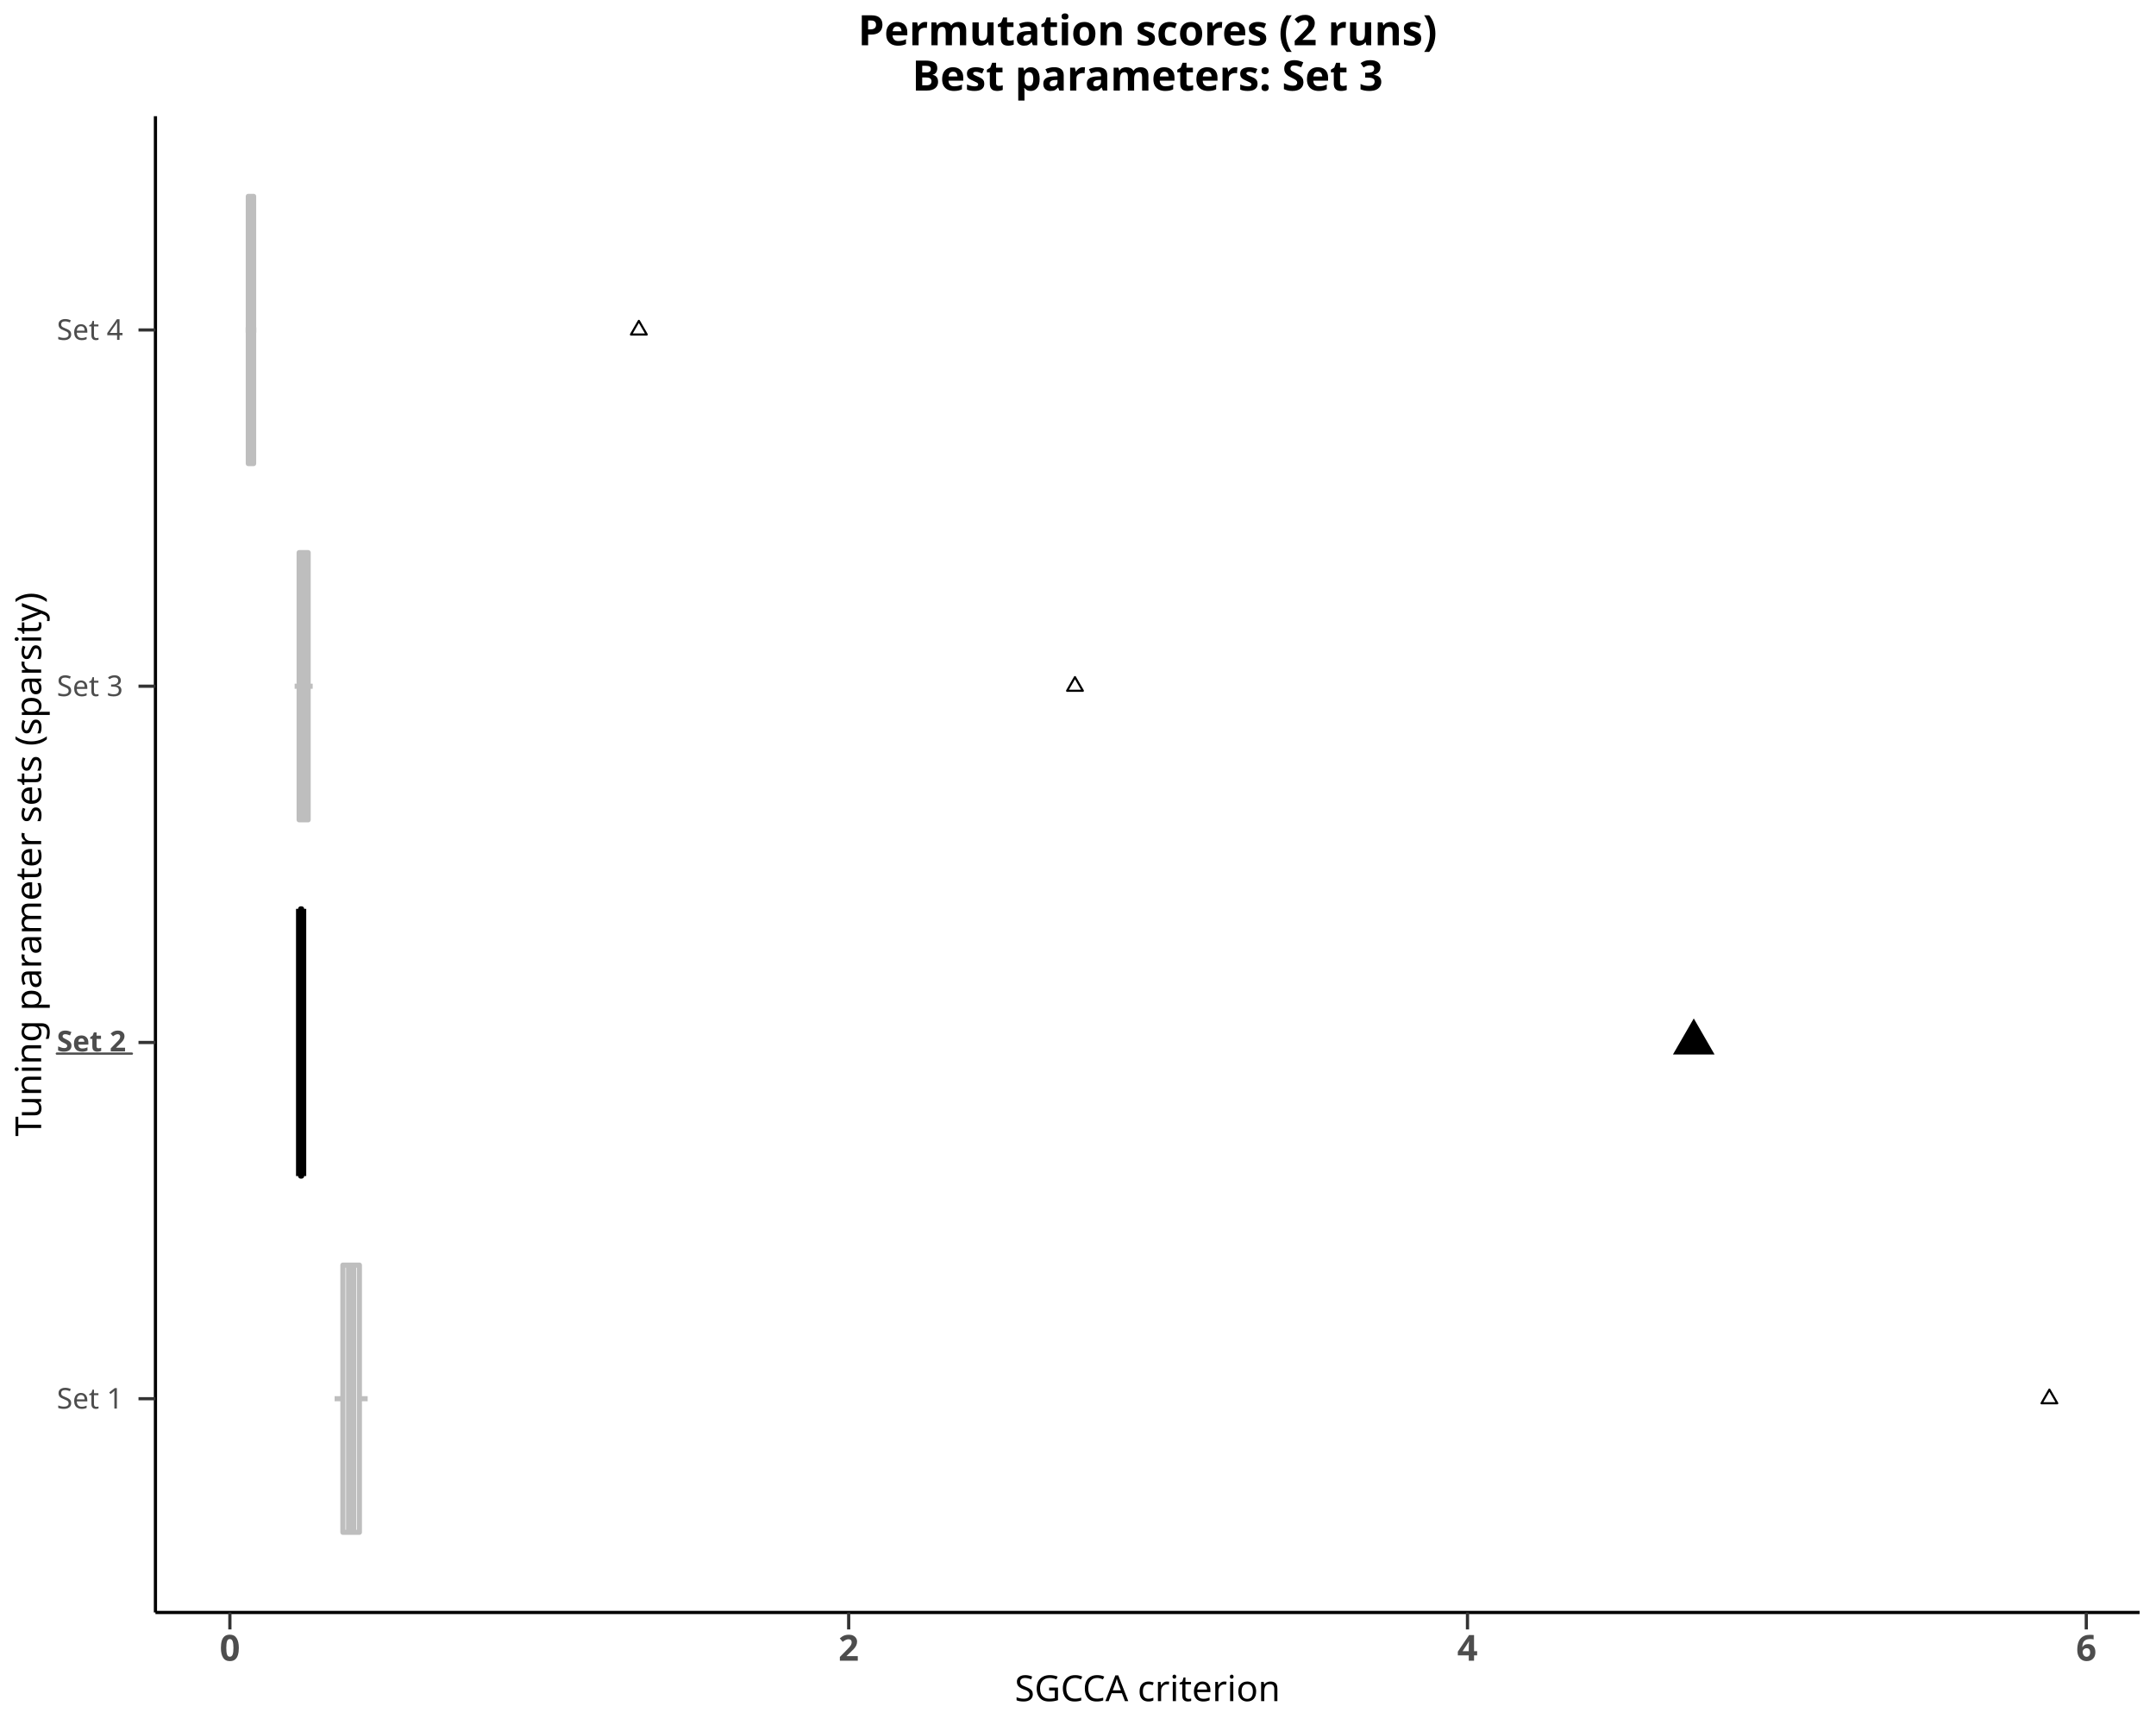
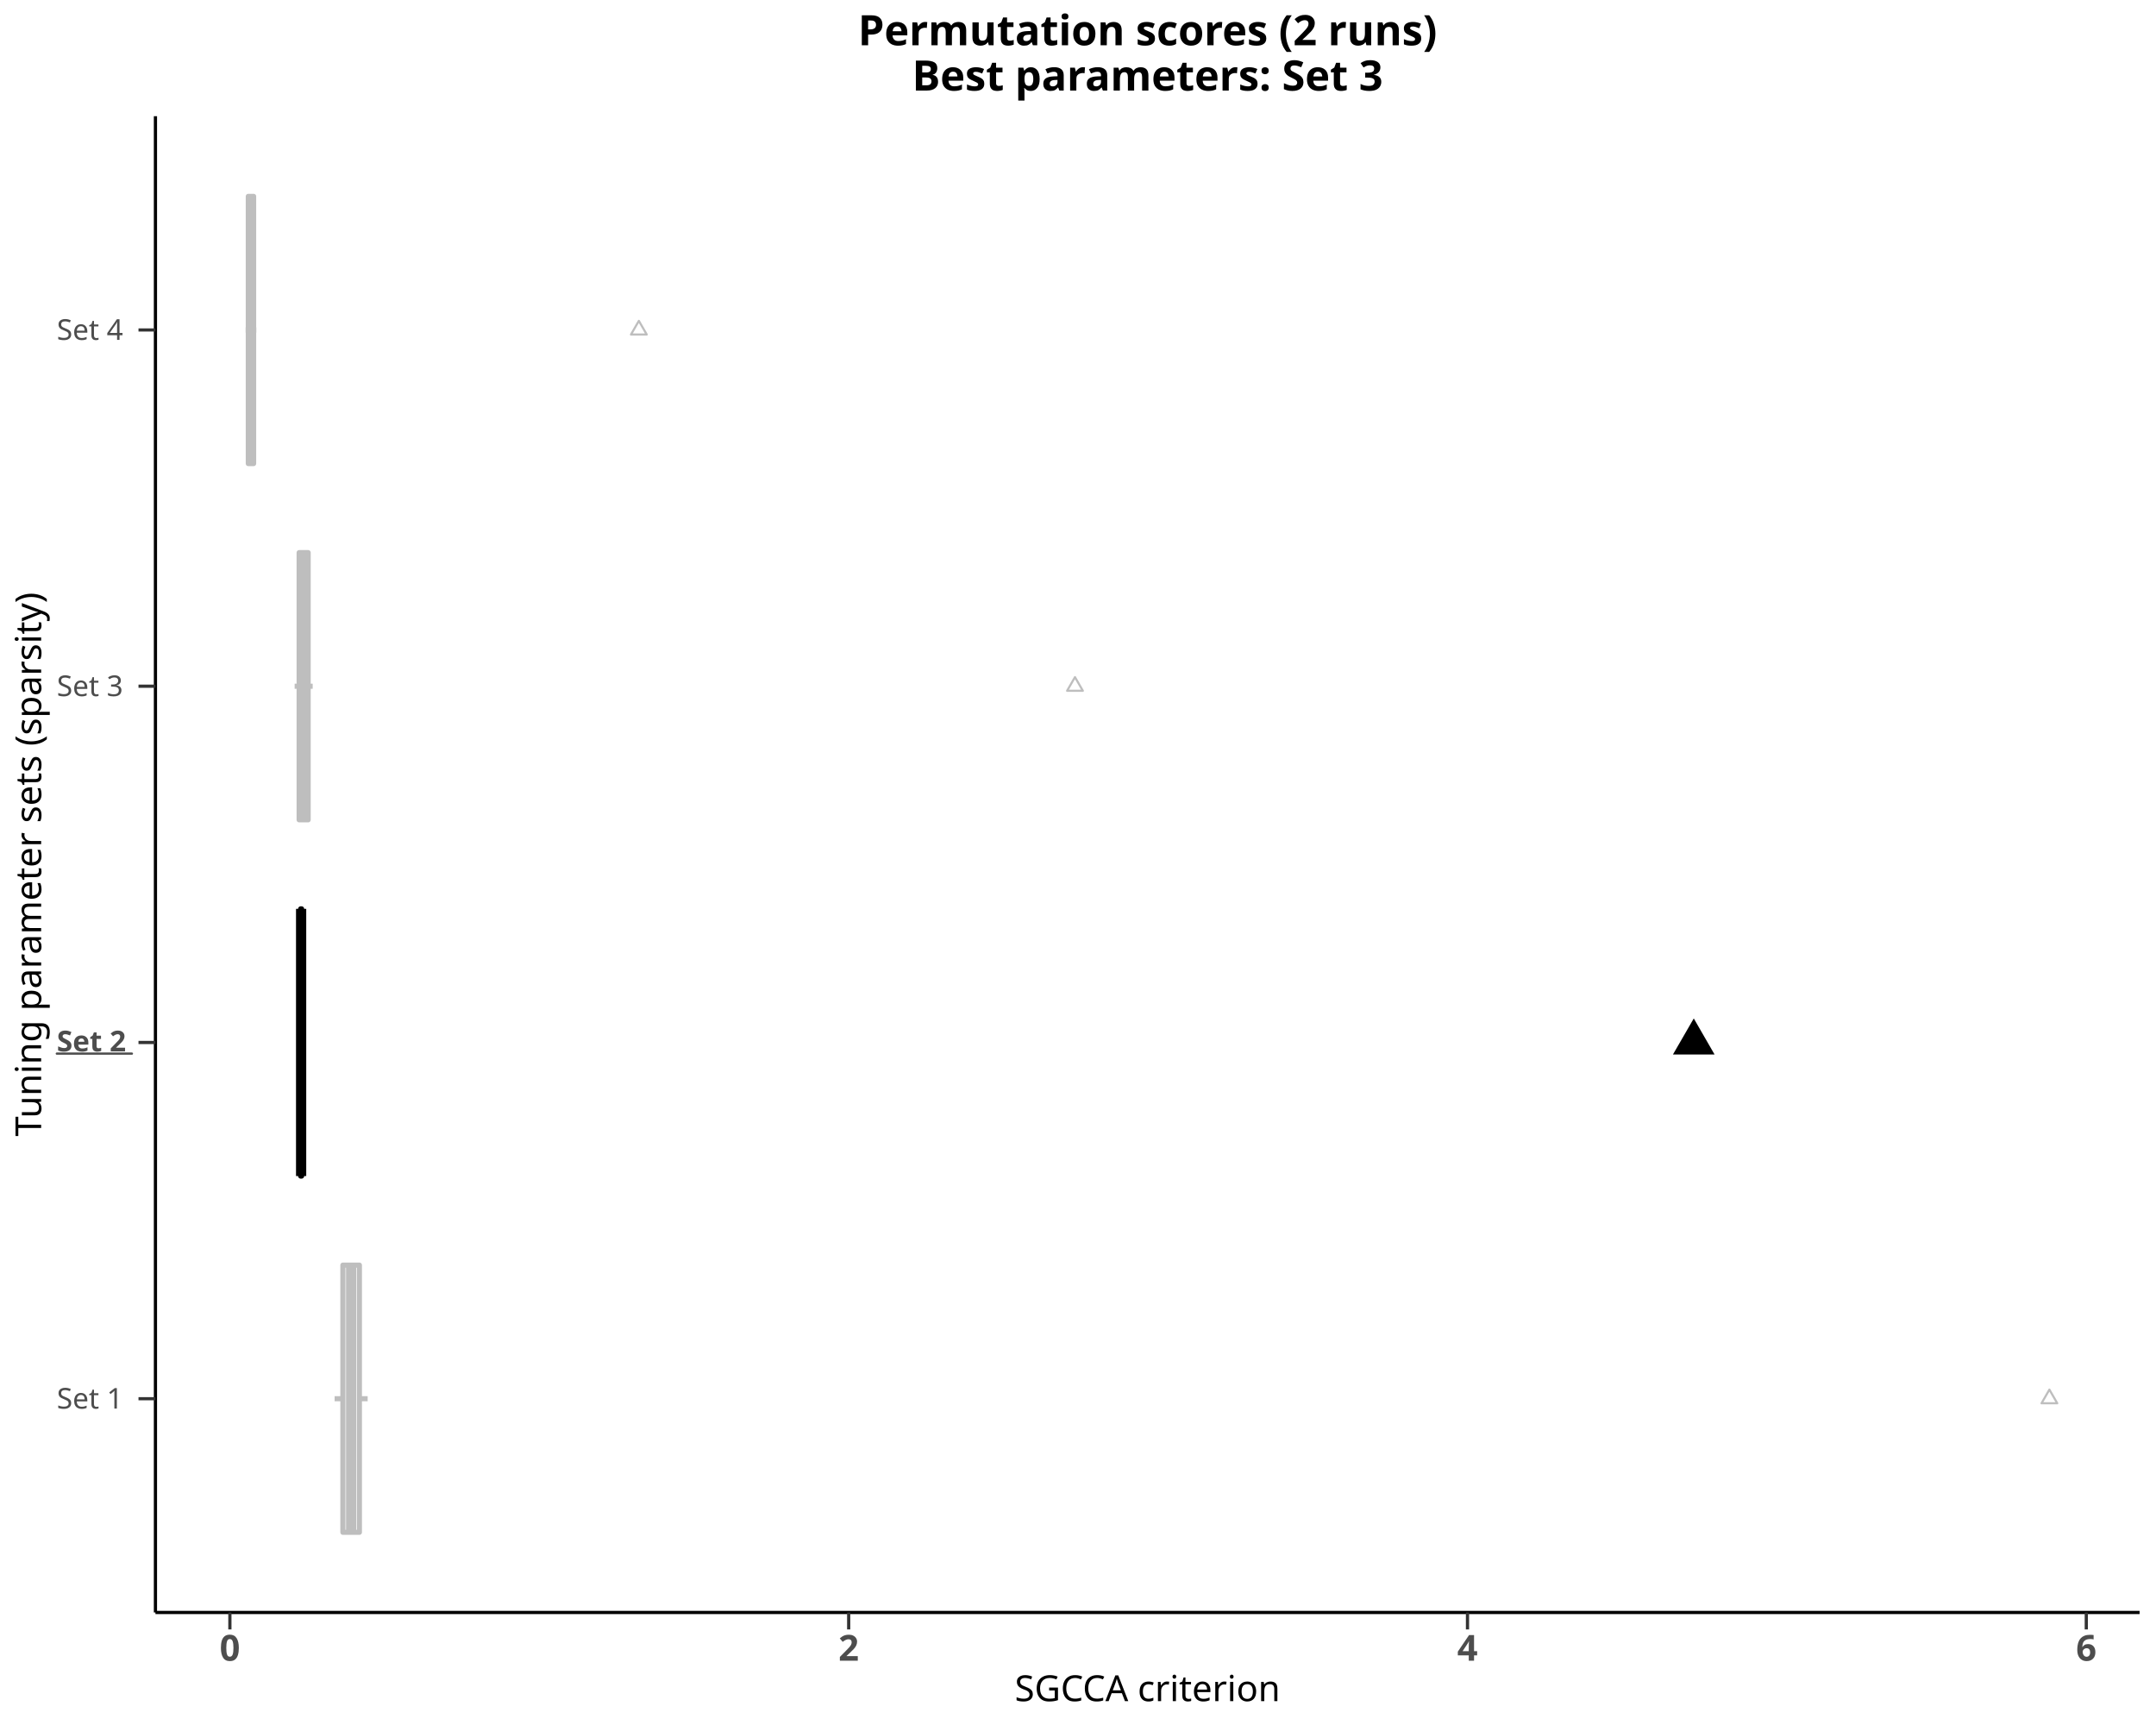
<svg xmlns="http://www.w3.org/2000/svg" class="svglite" data-engine-version="2.0" width="720.00pt" height="576.00pt" viewBox="0 0 720.00 576.00">
  <defs>
    <style type="text/css">
    .svglite line, .svglite polyline, .svglite polygon, .svglite path, .svglite rect, .svglite circle {
      fill: none;
      stroke: #000000;
      stroke-linecap: round;
      stroke-linejoin: round;
      stroke-miterlimit: 10.00;
    }
  </style>
  </defs>
  <rect width="100%" height="100%" style="stroke: none; fill: #FFFFFF;" />
  <defs>
    <clipPath id="cpMC4wMHw3MjAuMDB8MC4wMHw1NzYuMDA=">
      <rect x="0.00" y="0.00" width="720.00" height="576.00" />
    </clipPath>
  </defs>
  <g clip-path="url(#cpMC4wMHw3MjAuMDB8MC4wMHw1NzYuMDA=)">
    <rect x="0.00" y="0.00" width="720.00" height="576.00" style="stroke-width: 1.07; stroke: #FFFFFF; fill: #FFFFFF;" />
  </g>
  <defs>
    <clipPath id="cpNTEuOTF8NzE0LjUyfDM4LjgxfDUzOC40Mg==">
      <rect x="51.91" y="38.81" width="662.61" height="499.61" />
    </clipPath>
  </defs>
  <g clip-path="url(#cpNTEuOTF8NzE0LjUyfDM4LjgxfDUzOC40Mg==)">
    <rect x="51.91" y="38.81" width="662.61" height="499.61" style="stroke-width: 1.07; stroke: none; fill: #FFFFFF;" />
    <line x1="120.02" y1="467.05" x2="122.78" y2="467.05" style="stroke-width: 1.71; stroke: #BEBEBE; stroke-linecap: butt;" />
    <line x1="114.51" y1="467.05" x2="111.75" y2="467.05" style="stroke-width: 1.71; stroke: #BEBEBE; stroke-linecap: butt;" />
    <polygon points="120.02,511.66 114.51,511.66 114.51,422.44 120.02,422.44 120.02,511.66 " style="stroke-width: 1.71; stroke: #BEBEBE; fill: #FFFFFF;" />
    <line x1="117.26" y1="511.66" x2="117.26" y2="422.44" style="stroke-width: 3.41; stroke: #BEBEBE; stroke-linecap: butt;" />
    <line x1="100.72" y1="348.09" x2="100.87" y2="348.09" style="stroke-width: 1.71; stroke-linecap: butt;" />
    <line x1="100.41" y1="348.09" x2="100.26" y2="348.09" style="stroke-width: 1.71; stroke-linecap: butt;" />
    <polygon points="100.72,392.70 100.41,392.70 100.41,303.48 100.72,303.48 100.72,392.70 " style="stroke-width: 1.71; fill: #FFFFFF;" />
    <line x1="100.56" y1="392.70" x2="100.56" y2="303.48" style="stroke-width: 3.41; stroke-linecap: butt;" />
    <line x1="102.91" y1="229.14" x2="104.42" y2="229.14" style="stroke-width: 1.71; stroke: #BEBEBE; stroke-linecap: butt;" />
    <line x1="99.90" y1="229.14" x2="98.40" y2="229.14" style="stroke-width: 1.71; stroke: #BEBEBE; stroke-linecap: butt;" />
    <polygon points="102.91,273.75 99.90,273.75 99.90,184.53 102.91,184.53 102.91,273.75 " style="stroke-width: 1.71; stroke: #BEBEBE; fill: #FFFFFF;" />
    <line x1="101.41" y1="273.75" x2="101.41" y2="184.53" style="stroke-width: 3.41; stroke: #BEBEBE; stroke-linecap: butt;" />
    <line x1="84.70" y1="110.18" x2="85.59" y2="110.18" style="stroke-width: 1.71; stroke: #BEBEBE; stroke-linecap: butt;" />
    <line x1="82.92" y1="110.18" x2="82.03" y2="110.18" style="stroke-width: 1.71; stroke: #BEBEBE; stroke-linecap: butt;" />
    <polygon points="84.70,154.79 82.92,154.79 82.92,65.57 84.70,65.57 84.70,154.79 " style="stroke-width: 1.71; stroke: #BEBEBE; fill: #FFFFFF;" />
    <line x1="83.81" y1="154.79" x2="83.81" y2="65.57" style="stroke-width: 3.41; stroke: #BEBEBE; stroke-linecap: butt;" />
-     <polygon points="213.35,107.14 215.98,111.70 210.71,111.70 " style="stroke-width: 0.71; fill: none;" />
-     <polygon points="358.99,226.10 361.62,230.66 356.36,230.66 " style="stroke-width: 0.71; fill: none;" />
+     <polygon points="213.35,107.14 215.98,111.70 210.71,111.70 " style="stroke-width: 0.71; stroke: #BEBEBE; fill: none;" />
+     <polygon points="358.99,226.10 361.62,230.66 356.36,230.66 " style="stroke-width: 0.71; stroke: #BEBEBE; fill: none;" />
    <polygon points="565.64,340.07 572.58,352.10 558.69,352.10 " style="stroke-width: 0.71; stroke: none; fill: #000000;" />
-     <polygon points="684.40,464.01 687.03,468.57 681.77,468.57 " style="stroke-width: 0.71; fill: none;" />
+     <polygon points="684.40,464.01 687.03,468.57 681.77,468.57 " style="stroke-width: 0.71; stroke: #BEBEBE; fill: none;" />
  </g>
  <g clip-path="url(#cpMC4wMHw3MjAuMDB8MC4wMHw1NzYuMDA=)">
    <polyline points="51.91,538.42 51.91,38.81 " style="stroke-width: 1.07; stroke-linecap: butt;" />
    <text x="18.97" y="113.49" style="font-size: 9.60px; fill: #4D4D4D; font-family: sans;" textLength="25.08px" lengthAdjust="spacingAndGlyphs">Set  4</text>
    <text x="18.97" y="470.35" style="font-size: 9.60px; fill: #4D4D4D; font-family: sans;" textLength="25.08px" lengthAdjust="spacingAndGlyphs">Set  1</text>
    <text x="18.97" y="232.44" style="font-size: 9.60px; fill: #4D4D4D; font-family: sans;" textLength="25.08px" lengthAdjust="spacingAndGlyphs">Set  3</text>
    <text x="18.97" y="351.07" style="font-size: 9.60px; font-weight: bold; fill: #4D4D4D; font-family: sans;" textLength="25.08px" lengthAdjust="spacingAndGlyphs">Set  2</text>
    <polyline points="18.97,351.82 44.05,351.82 " style="stroke-width: 0.75; stroke: #4D4D4D;" />
    <polyline points="46.25,110.18 51.91,110.18 " style="stroke-width: 1.07; stroke: #333333; stroke-linecap: butt;" />
    <polyline points="46.25,229.14 51.91,229.14 " style="stroke-width: 1.07; stroke: #333333; stroke-linecap: butt;" />
    <polyline points="46.25,348.09 51.91,348.09 " style="stroke-width: 1.07; stroke: #333333; stroke-linecap: butt;" />
    <polyline points="46.25,467.05 51.91,467.05 " style="stroke-width: 1.07; stroke: #333333; stroke-linecap: butt;" />
    <polyline points="51.91,538.42 714.52,538.42 " style="stroke-width: 1.07; stroke-linecap: butt;" />
    <polyline points="76.77,544.09 76.77,538.42 " style="stroke-width: 1.07; stroke: #333333; stroke-linecap: butt;" />
    <polyline points="283.42,544.09 283.42,538.42 " style="stroke-width: 1.07; stroke: #333333; stroke-linecap: butt;" />
    <polyline points="490.07,544.09 490.07,538.42 " style="stroke-width: 1.07; stroke: #333333; stroke-linecap: butt;" />
    <polyline points="696.72,544.09 696.72,538.42 " style="stroke-width: 1.07; stroke: #333333; stroke-linecap: butt;" />
    <text x="76.77" y="554.54" text-anchor="middle" style="font-size: 12.00px; font-weight: bold; fill: #4D4D4D; font-family: sans;" textLength="6.67px" lengthAdjust="spacingAndGlyphs">0</text>
    <text x="283.42" y="554.54" text-anchor="middle" style="font-size: 12.00px; font-weight: bold; fill: #4D4D4D; font-family: sans;" textLength="6.67px" lengthAdjust="spacingAndGlyphs">2</text>
    <text x="490.07" y="554.54" text-anchor="middle" style="font-size: 12.00px; font-weight: bold; fill: #4D4D4D; font-family: sans;" textLength="6.67px" lengthAdjust="spacingAndGlyphs">4</text>
    <text x="696.72" y="554.54" text-anchor="middle" style="font-size: 12.00px; font-weight: bold; fill: #4D4D4D; font-family: sans;" textLength="6.67px" lengthAdjust="spacingAndGlyphs">6</text>
    <text x="383.22" y="568.03" text-anchor="middle" style="font-size: 12.00px; font-family: sans;" textLength="88.70px" lengthAdjust="spacingAndGlyphs">SGCCA criterion</text>
    <text transform="translate(13.74,288.62) rotate(-90)" text-anchor="middle" style="font-size: 12.00px; font-family: sans;" textLength="172.76px" lengthAdjust="spacingAndGlyphs">Tuning parameter sets (sparsity)</text>
    <text x="383.22" y="15.11" text-anchor="middle" style="font-size: 14.00px; font-weight: bold; font-family: sans;" textLength="176.65px" lengthAdjust="spacingAndGlyphs">Permutation scores (2 runs) </text>
    <text x="383.22" y="30.23" text-anchor="middle" style="font-size: 14.00px; font-weight: bold; font-family: sans;" textLength="150.98px" lengthAdjust="spacingAndGlyphs"> Best parameters: Set  3</text>
  </g>
</svg>
